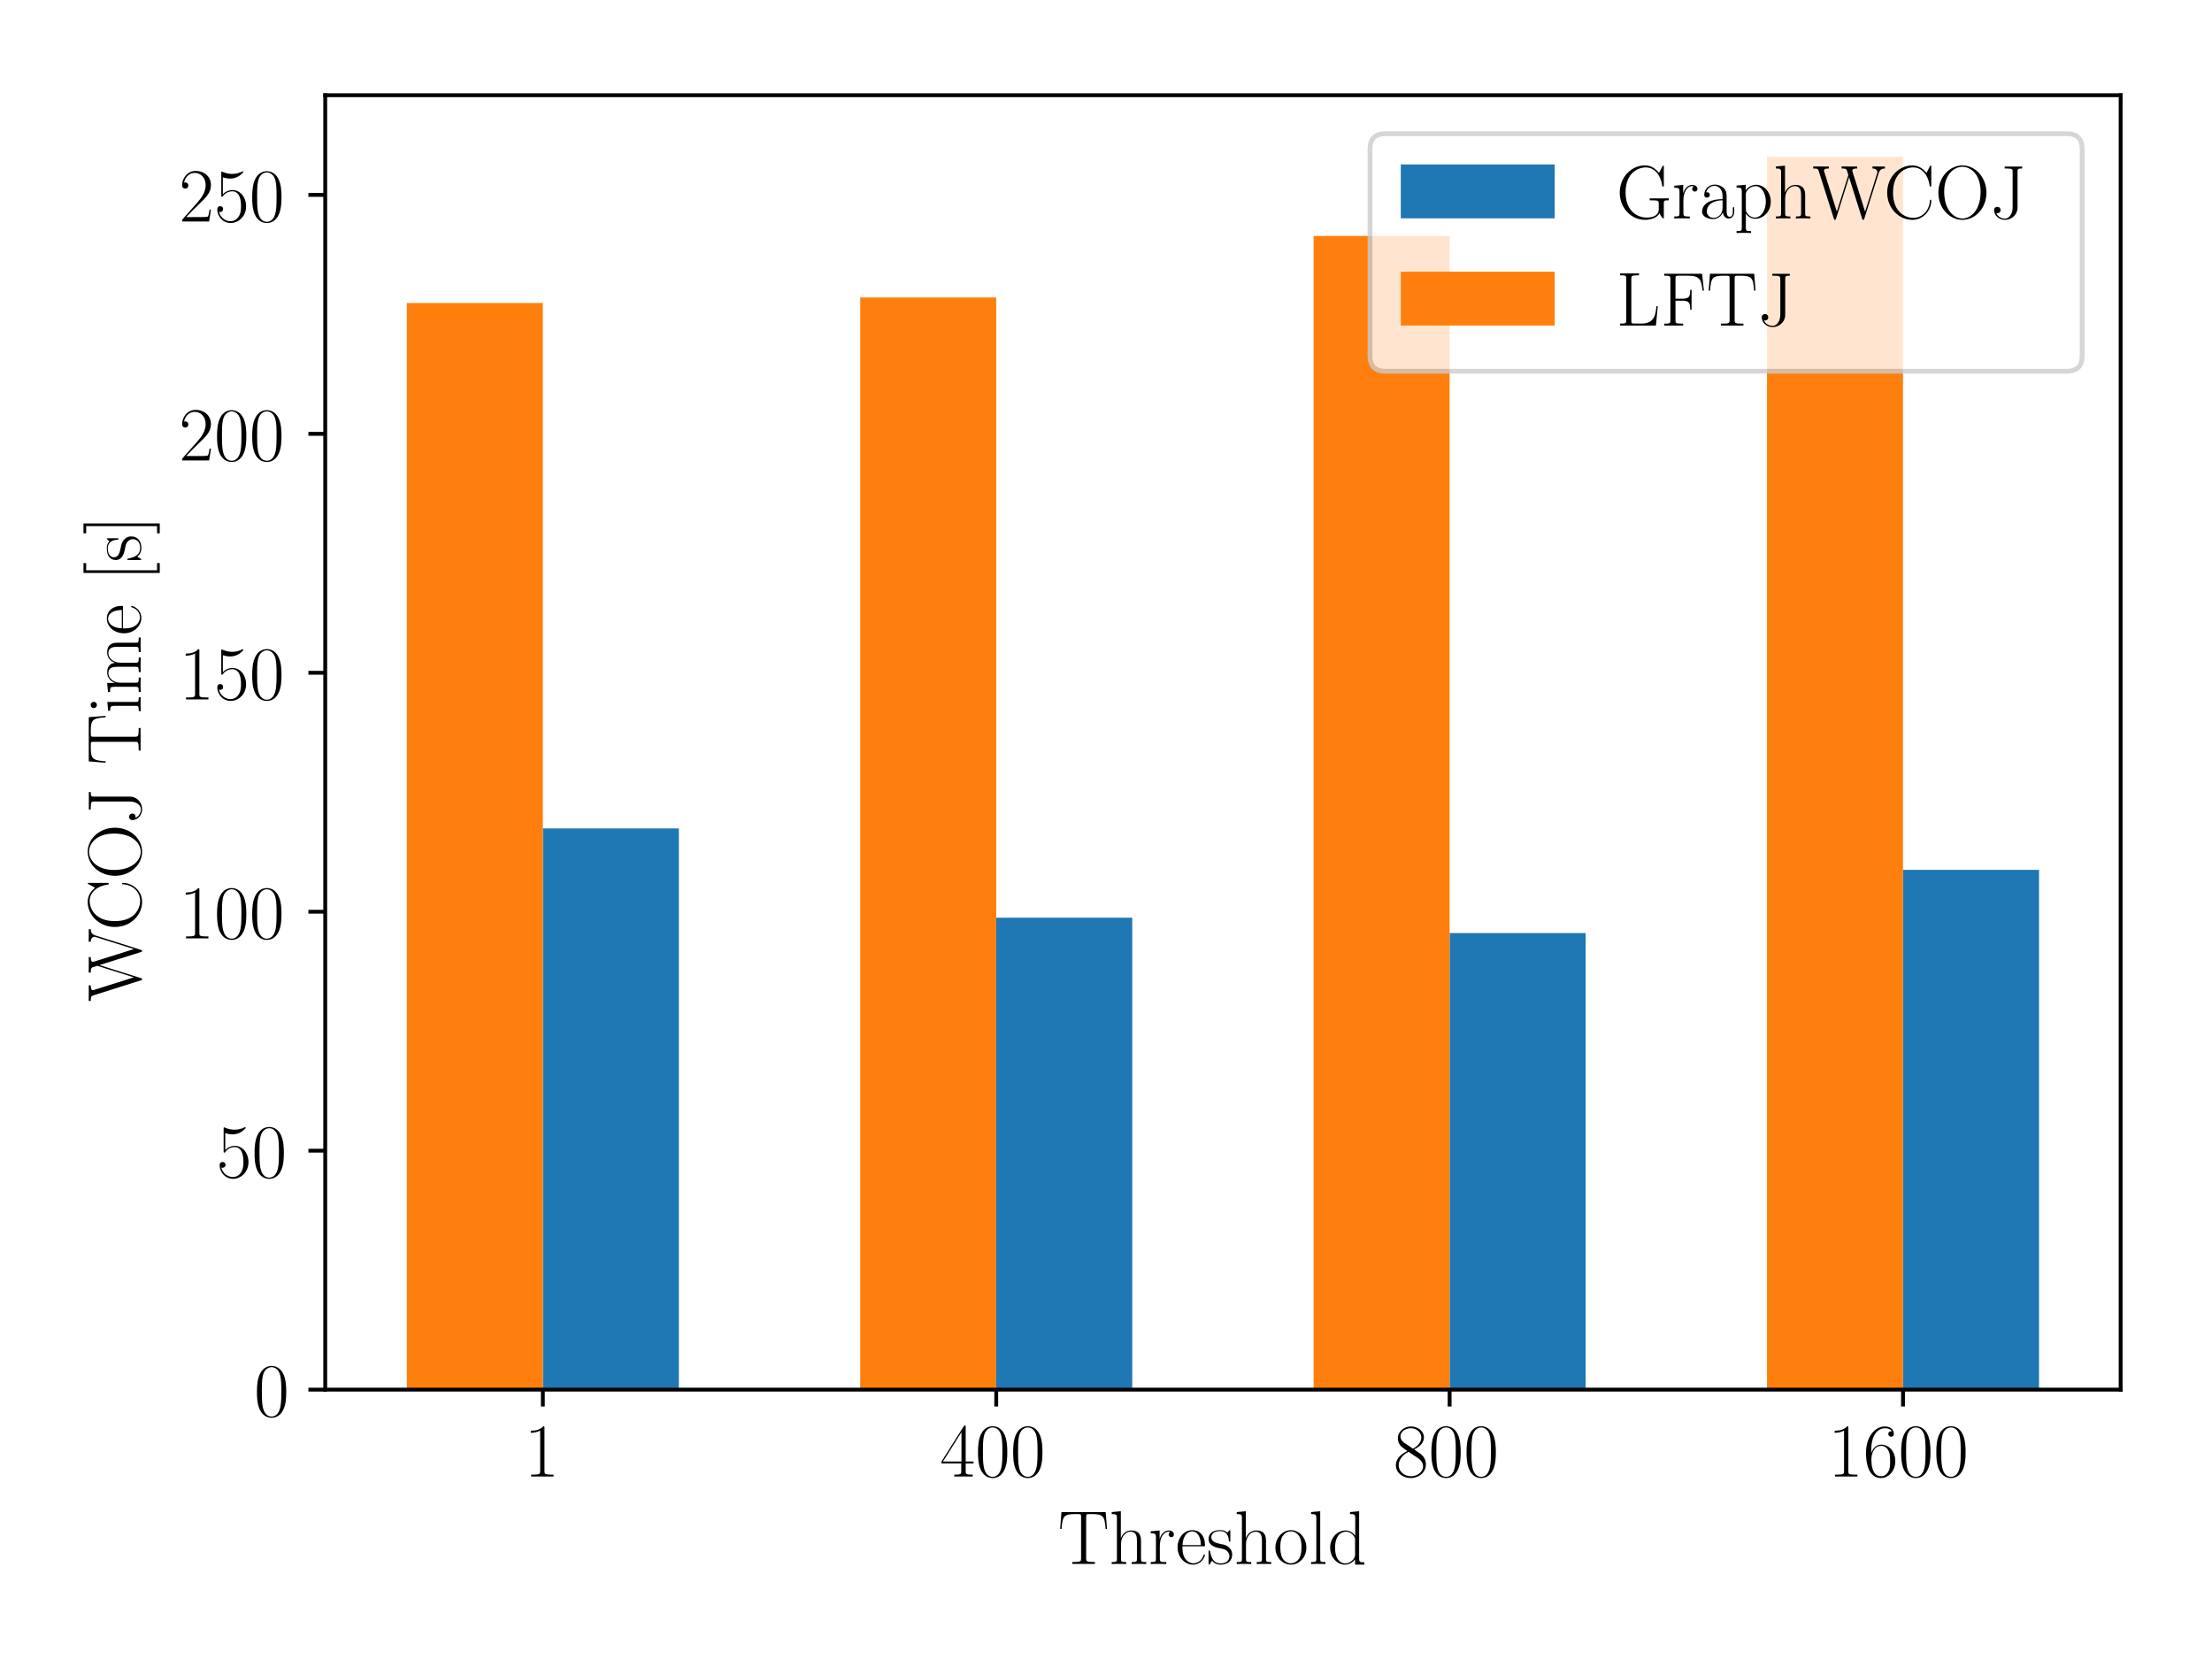
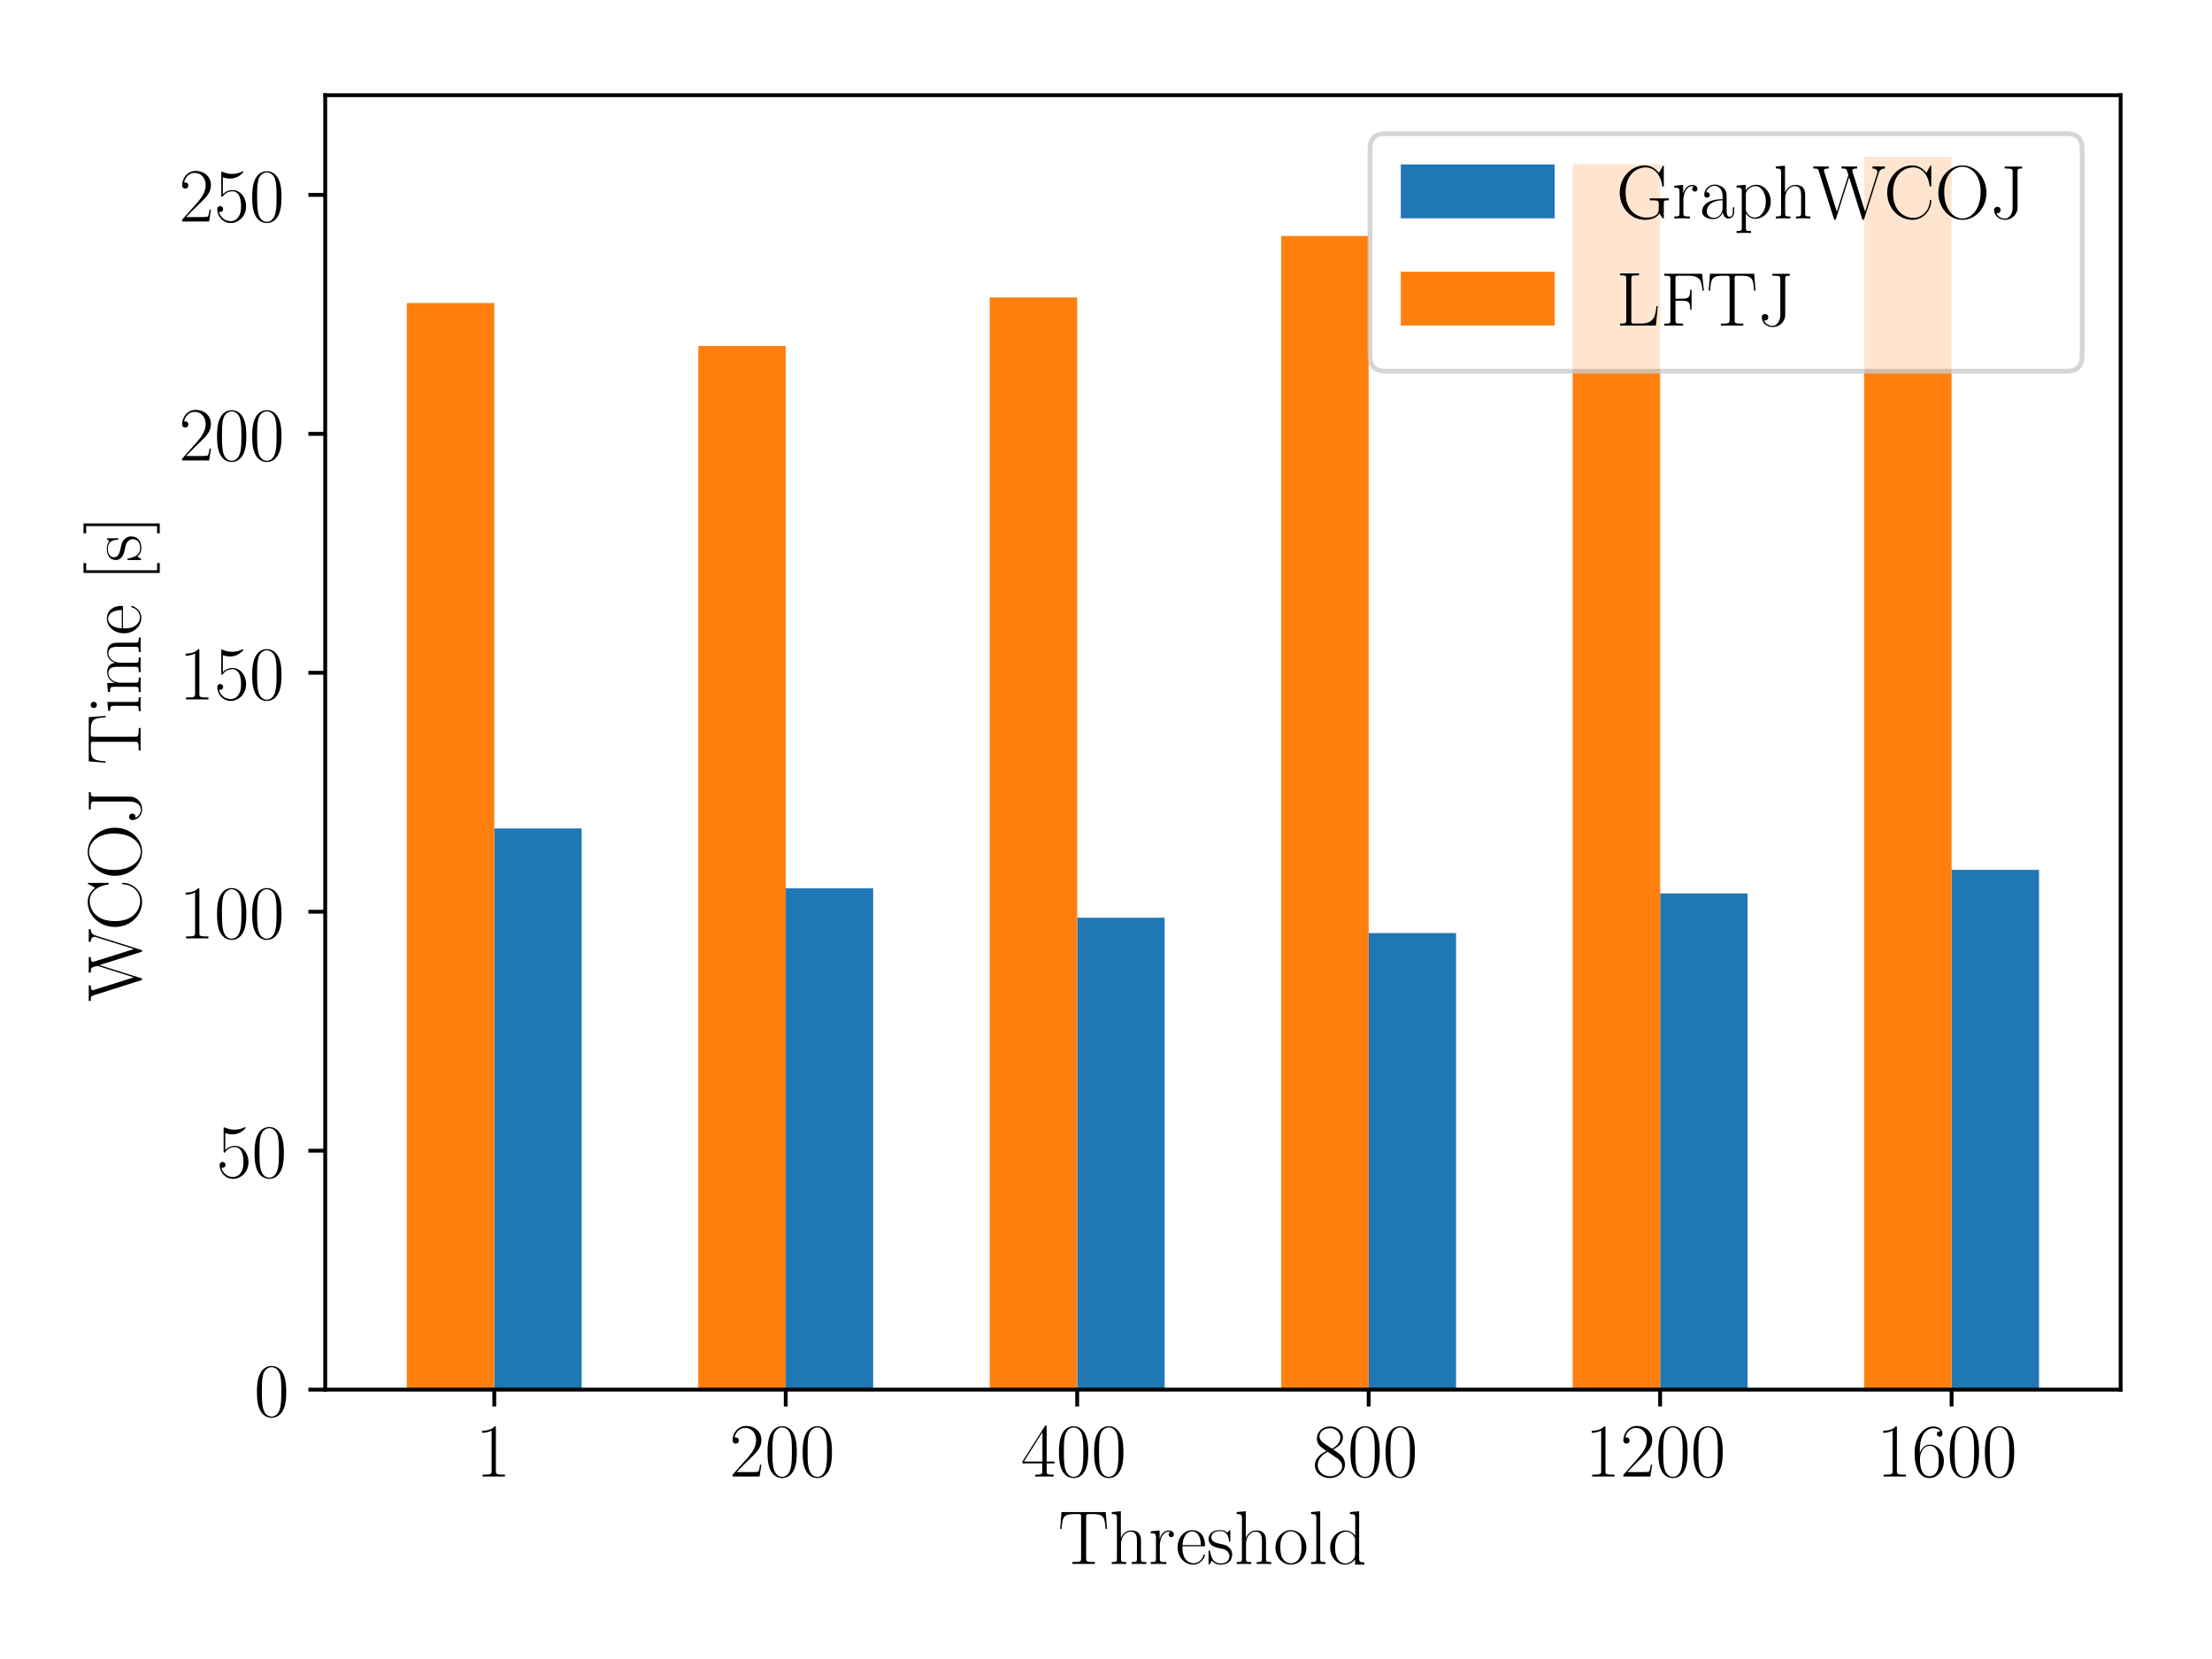
<svg xmlns="http://www.w3.org/2000/svg" xmlns:xlink="http://www.w3.org/1999/xlink" height="345pt" version="1.1" viewBox="0 0 460 345" width="460pt">
  <defs>
    <style type="text/css">
*{stroke-linecap:butt;stroke-linejoin:round;}
  </style>
  </defs>
  <g id="figure_1">
    <g id="patch_1">
      <path d="M 0 345.6  L 460.8 345.6  L 460.8 0  L 0 0  z " style="fill:#ffffff;" />
    </g>
    <g id="axes_1">
      <g id="patch_2">
        <path d="M 67.632 288.982  L 441 288.982  L 441 19.8  L 67.632 19.8  z " style="fill:#ffffff;" />
      </g>
      <g id="patch_3">
-         <path clip-path="url(#pc7c25b81b8)" d="M 112.889 288.982  L 141.174 288.982  L 141.174 172.269  L 112.889 172.269  z " style="fill:#1f77b4;" />
+         <path clip-path="url(#p3b4b7f4ead)" d="M 102.787 288.982  L 120.97 288.982  L 120.97 172.269  L 102.787 172.269  z " style="fill:#1f77b4;" />
      </g>
      <g id="patch_4">
-         <path clip-path="url(#pc7c25b81b8)" d="M 207.174 288.982  L 235.459 288.982  L 235.459 190.843  L 207.174 190.843  z " style="fill:#1f77b4;" />
+         <path clip-path="url(#p3b4b7f4ead)" d="M 163.399 288.982  L 181.582 288.982  L 181.582 184.721  L 163.399 184.721  z " style="fill:#1f77b4;" />
      </g>
      <g id="patch_5">
-         <path clip-path="url(#pc7c25b81b8)" d="M 301.458 288.982  L 329.744 288.982  L 329.744 194.033  L 301.458 194.033  z " style="fill:#1f77b4;" />
+         <path clip-path="url(#p3b4b7f4ead)" d="M 224.01 288.982  L 242.194 288.982  L 242.194 190.843  L 224.01 190.843  z " style="fill:#1f77b4;" />
      </g>
      <g id="patch_6">
-         <path clip-path="url(#pc7c25b81b8)" d="M 395.743 288.982  L 424.029 288.982  L 424.029 180.895  L 395.743 180.895  z " style="fill:#1f77b4;" />
+         <path clip-path="url(#p3b4b7f4ead)" d="M 284.622 288.982  L 302.805 288.982  L 302.805 194.033  L 284.622 194.033  z " style="fill:#1f77b4;" />
      </g>
      <g id="patch_7">
-         <path clip-path="url(#pc7c25b81b8)" d="M 112.889 288.982  L 84.603 288.982  L 84.603 63.019  L 112.889 63.019  z " style="fill:#ff7f0e;" />
+         <path clip-path="url(#p3b4b7f4ead)" d="M 345.234 288.982  L 363.417 288.982  L 363.417 185.794  L 345.234 185.794  z " style="fill:#1f77b4;" />
      </g>
      <g id="patch_8">
-         <path clip-path="url(#pc7c25b81b8)" d="M 207.174 288.982  L 178.888 288.982  L 178.888 61.856  L 207.174 61.856  z " style="fill:#ff7f0e;" />
+         <path clip-path="url(#p3b4b7f4ead)" d="M 405.845 288.982  L 424.029 288.982  L 424.029 180.895  L 405.845 180.895  z " style="fill:#1f77b4;" />
      </g>
      <g id="patch_9">
-         <path clip-path="url(#pc7c25b81b8)" d="M 301.458 288.982  L 273.173 288.982  L 273.173 49.066  L 301.458 49.066  z " style="fill:#ff7f0e;" />
+         <path clip-path="url(#p3b4b7f4ead)" d="M 102.787 288.982  L 84.603 288.982  L 84.603 63.019  L 102.787 63.019  z " style="fill:#ff7f0e;" />
      </g>
      <g id="patch_10">
-         <path clip-path="url(#pc7c25b81b8)" d="M 395.743 288.982  L 367.458 288.982  L 367.458 32.618  L 395.743 32.618  z " style="fill:#ff7f0e;" />
+         <path clip-path="url(#p3b4b7f4ead)" d="M 163.399 288.982  L 145.215 288.982  L 145.215 71.943  L 163.399 71.943  z " style="fill:#ff7f0e;" />
+       </g>
+       <g id="patch_11">
+         <path clip-path="url(#p3b4b7f4ead)" d="M 224.01 288.982  L 205.827 288.982  L 205.827 61.856  L 224.01 61.856  z " style="fill:#ff7f0e;" />
+       </g>
+       <g id="patch_12">
+         <path clip-path="url(#p3b4b7f4ead)" d="M 284.622 288.982  L 266.438 288.982  L 266.438 49.066  L 284.622 49.066  z " style="fill:#ff7f0e;" />
+       </g>
+       <g id="patch_13">
+         <path clip-path="url(#p3b4b7f4ead)" d="M 345.234 288.982  L 327.05 288.982  L 327.05 34.089  L 345.234 34.089  z " style="fill:#ff7f0e;" />
+       </g>
+       <g id="patch_14">
+         <path clip-path="url(#p3b4b7f4ead)" d="M 405.845 288.982  L 387.662 288.982  L 387.662 32.618  L 405.845 32.618  z " style="fill:#ff7f0e;" />
      </g>
      <g id="matplotlib.axis_1">
        <g id="xtick_1">
          <g id="line2d_1">
            <defs>
-               <path d="M 0 0  L 0 3.5  " id="me8cf3aacbe" style="stroke:#000000;stroke-width:0.8;" />
-             </defs>
-             <g>
-               <use style="stroke:#000000;stroke-width:0.8;" x="112.889" xlink:href="#me8cf3aacbe" y="288.982" />
+               <path d="M 0 0  L 0 3.5  " id="m611614f20e" style="stroke:#000000;stroke-width:0.8;" />
+             </defs>
+             <g>
+               <use style="stroke:#000000;stroke-width:0.8;" x="102.787" xlink:href="#m611614f20e" y="288.982" />
            </g>
          </g>
          <g id="text_1">
            <defs>
              <path d="M 26.594 63.406  C 26.594 65.5 26.5 65.5 25.094 65.5  C 21.203 61.188 15.297 59.797 9.703 59.797  C 9.406 59.797 8.906 59.797 8.797 59.5  C 8.703 59.297 8.703 59.094 8.703 57  C 11.797 57 17 57.594 21 59.984  L 21 7.203  C 21 3.688 20.797 2.5 12.203 2.5  L 9.203 2.5  L 9.203 0  C 14 0 19 0 23.797 0  C 28.594 0 33.594 0 38.406 0  L 38.406 2.5  L 35.406 2.5  C 26.797 2.5 26.594 3.594 26.594 7.156  z " id="CMR17-49" />
            </defs>
-             <g transform="translate(108.9869 307.0515)scale(0.16 -0.16)">
+             <g transform="translate(98.88495 307.0515)scale(0.16 -0.16)">
              <use transform="scale(0.996264)" xlink:href="#CMR17-49" />
            </g>
          </g>
        </g>
        <g id="xtick_2">
          <g id="line2d_2">
            <g>
-               <use style="stroke:#000000;stroke-width:0.8;" x="207.174" xlink:href="#me8cf3aacbe" y="288.982" />
+               <use style="stroke:#000000;stroke-width:0.8;" x="163.399" xlink:href="#m611614f20e" y="288.982" />
            </g>
          </g>
          <g id="text_2">
            <defs>
-               <path d="M 33.594 64.406  C 33.594 66.5 33.5 66.5 31.703 66.5  L 2 19.594  L 2 17  L 27.797 17  L 27.797 7.141  C 27.797 3.5 27.594 2.5 20.594 2.5  L 18.703 2.5  L 18.703 0  C 21.906 0 27.297 0 30.703 0  C 34.094 0 39.5 0 42.703 0  L 42.703 2.5  L 40.797 2.5  C 33.797 2.5 33.594 3.5 33.594 7.141  L 33.594 17  L 43.797 17  L 43.797 19.594  L 33.594 19.594  z M 28.094 57.859  L 28.094 19.594  L 4 19.594  z " id="CMR17-52" />
+               <path d="M 41.703 15.453  L 39.906 15.453  C 38.906 8.375 38.094 7.172 37.703 6.562  C 37.203 5.766 30 5.766 28.594 5.766  L 9.406 5.766  C 13 9.672 20 16.75 28.5 24.953  C 34.594 30.734 41.703 37.531 41.703 47.422  C 41.703 59.219 32.297 66 21.797 66  C 10.797 66 4.094 56.312 4.094 47.344  C 4.094 43.438 7 42.938 8.203 42.938  C 9.203 42.938 12.203 43.547 12.203 47.031  C 12.203 50.109 9.594 51 8.203 51  C 7.594 51 7 50.906 6.594 50.703  C 8.5 59.219 14.297 63.406 20.406 63.406  C 29.094 63.406 34.797 56.516 34.797 47.422  C 34.797 38.734 29.703 31.25 24 24.75  L 4.094 2.281  L 4.094 0  L 39.297 0  z " id="CMR17-50" />
              <path d="M 42 31.641  C 42 37.75 41.906 48.125 37.703 56.109  C 34 63.109 28.094 65.594 22.906 65.594  C 18.094 65.594 12 63.406 8.203 56.203  C 4.203 48.719 3.797 39.438 3.797 31.641  C 3.797 25.953 3.906 17.281 7 9.672  C 11.297 -0.609 19 -2 22.906 -2  C 27.5 -2 34.5 -0.109 38.594 9.375  C 41.594 16.281 42 24.359 42 31.641  z M 22.906 -0.406  C 16.5 -0.406 12.703 5.078 11.297 12.688  C 10.203 18.562 10.203 27.156 10.203 32.75  C 10.203 40.438 10.203 46.828 11.5 52.922  C 13.406 61.391 19 64 22.906 64  C 27 64 32.297 61.297 34.203 53.125  C 35.5 47.438 35.594 40.734 35.594 32.75  C 35.594 26.25 35.594 18.266 34.406 12.375  C 32.297 1.484 26.406 -0.406 22.906 -0.406  z " id="CMR17-48" />
            </defs>
-             <g transform="translate(195.4677 307.0515)scale(0.16 -0.16)">
-               <use transform="scale(0.996264)" xlink:href="#CMR17-52" />
+             <g transform="translate(151.6926 307.0515)scale(0.16 -0.16)">
+               <use transform="scale(0.996264)" xlink:href="#CMR17-50" />
              <use transform="translate(45.69048 0)scale(0.996264)" xlink:href="#CMR17-48" />
              <use transform="translate(91.38095 0)scale(0.996264)" xlink:href="#CMR17-48" />
            </g>
          </g>
        </g>
        <g id="xtick_3">
          <g id="line2d_3">
            <g>
-               <use style="stroke:#000000;stroke-width:0.8;" x="301.458" xlink:href="#me8cf3aacbe" y="288.982" />
+               <use style="stroke:#000000;stroke-width:0.8;" x="224.01" xlink:href="#m611614f20e" y="288.982" />
            </g>
          </g>
          <g id="text_3">
            <defs>
-               <path d="M 27.203 35.375  C 33.5 38.547 39.906 43.328 39.906 50.984  C 39.906 60.016 31.094 65.297 23 65.297  C 13.906 65.297 5.906 58.734 5.906 49.688  C 5.906 47.203 6.5 42.922 10.406 39.141  C 11.406 38.156 15.594 35.172 18.297 33.281  C 13.797 30.984 3.297 25.531 3.297 14.594  C 3.297 4.359 13.094 -2 22.797 -2  C 33.5 -2 42.5 5.656 42.5 15.781  C 42.5 24.844 36.406 29.016 32.406 31.703  z M 14.094 44.094  C 13.297 44.594 9.297 47.672 9.297 52.359  C 9.297 58.422 15.594 63 22.797 63  C 30.703 63 36.5 57.438 36.5 50.969  C 36.5 41.703 26.094 36.422 25.594 36.422  C 25.5 36.422 25.406 36.422 24.594 37.031  z M 32.5 23.734  C 34 22.641 38.797 19.375 38.797 13.297  C 38.797 5.953 31.406 0.391 23 0.391  C 13.906 0.391 7 6.844 7 14.688  C 7 22.547 13.094 29.094 20 32.188  z " id="CMR17-56" />
-             </defs>
-             <g transform="translate(289.7525 307.0515)scale(0.16 -0.16)">
-               <use transform="scale(0.996264)" xlink:href="#CMR17-56" />
+               <path d="M 33.594 64.406  C 33.594 66.5 33.5 66.5 31.703 66.5  L 2 19.594  L 2 17  L 27.797 17  L 27.797 7.141  C 27.797 3.5 27.594 2.5 20.594 2.5  L 18.703 2.5  L 18.703 0  C 21.906 0 27.297 0 30.703 0  C 34.094 0 39.5 0 42.703 0  L 42.703 2.5  L 40.797 2.5  C 33.797 2.5 33.594 3.5 33.594 7.141  L 33.594 17  L 43.797 17  L 43.797 19.594  L 33.594 19.594  z M 28.094 57.859  L 28.094 19.594  L 4 19.594  z " id="CMR17-52" />
+             </defs>
+             <g transform="translate(212.3043 307.0515)scale(0.16 -0.16)">
+               <use transform="scale(0.996264)" xlink:href="#CMR17-52" />
              <use transform="translate(45.69048 0)scale(0.996264)" xlink:href="#CMR17-48" />
              <use transform="translate(91.38095 0)scale(0.996264)" xlink:href="#CMR17-48" />
            </g>
          </g>
        </g>
        <g id="xtick_4">
          <g id="line2d_4">
            <g>
-               <use style="stroke:#000000;stroke-width:0.8;" x="395.743" xlink:href="#me8cf3aacbe" y="288.982" />
+               <use style="stroke:#000000;stroke-width:0.8;" x="284.622" xlink:href="#m611614f20e" y="288.982" />
            </g>
          </g>
          <g id="text_4">
            <defs>
+               <path d="M 27.203 35.375  C 33.5 38.547 39.906 43.328 39.906 50.984  C 39.906 60.016 31.094 65.297 23 65.297  C 13.906 65.297 5.906 58.734 5.906 49.688  C 5.906 47.203 6.5 42.922 10.406 39.141  C 11.406 38.156 15.594 35.172 18.297 33.281  C 13.797 30.984 3.297 25.531 3.297 14.594  C 3.297 4.359 13.094 -2 22.797 -2  C 33.5 -2 42.5 5.656 42.5 15.781  C 42.5 24.844 36.406 29.016 32.406 31.703  z M 14.094 44.094  C 13.297 44.594 9.297 47.672 9.297 52.359  C 9.297 58.422 15.594 63 22.797 63  C 30.703 63 36.5 57.438 36.5 50.969  C 36.5 41.703 26.094 36.422 25.594 36.422  C 25.5 36.422 25.406 36.422 24.594 37.031  z M 32.5 23.734  C 34 22.641 38.797 19.375 38.797 13.297  C 38.797 5.953 31.406 0.391 23 0.391  C 13.906 0.391 7 6.844 7 14.688  C 7 22.547 13.094 29.094 20 32.188  z " id="CMR17-56" />
+             </defs>
+             <g transform="translate(272.9159 307.0515)scale(0.16 -0.16)">
+               <use transform="scale(0.996264)" xlink:href="#CMR17-56" />
+               <use transform="translate(45.69048 0)scale(0.996264)" xlink:href="#CMR17-48" />
+               <use transform="translate(91.38095 0)scale(0.996264)" xlink:href="#CMR17-48" />
+             </g>
+           </g>
+         </g>
+         <g id="xtick_5">
+           <g id="line2d_5">
+             <g>
+               <use style="stroke:#000000;stroke-width:0.8;" x="345.234" xlink:href="#m611614f20e" y="288.982" />
+             </g>
+           </g>
+           <g id="text_5">
+             <g transform="translate(329.6256 307.0515)scale(0.16 -0.16)">
+               <use transform="scale(0.996264)" xlink:href="#CMR17-49" />
+               <use transform="translate(45.69048 0)scale(0.996264)" xlink:href="#CMR17-50" />
+               <use transform="translate(91.38095 0)scale(0.996264)" xlink:href="#CMR17-48" />
+               <use transform="translate(137.0714 0)scale(0.996264)" xlink:href="#CMR17-48" />
+             </g>
+           </g>
+         </g>
+         <g id="xtick_6">
+           <g id="line2d_6">
+             <g>
+               <use style="stroke:#000000;stroke-width:0.8;" x="405.845" xlink:href="#m611614f20e" y="288.982" />
+             </g>
+           </g>
+           <g id="text_6">
+             <defs>
              <path d="M 10.594 34  C 10.594 57.656 21.797 63 28.297 63  C 30.406 63 35.5 62.641 37.5 59  C 35.906 59 32.906 59 32.906 55.516  C 32.906 52.828 35.094 51.922 36.5 51.922  C 37.406 51.922 40.094 52.312 40.094 55.625  C 40.094 61.781 35.094 65.297 28.203 65.297  C 16.297 65.297 3.797 52.969 3.797 31  C 3.797 3.953 15.094 -2 23.094 -2  C 32.797 -2 42 6.672 42 20.047  C 42 32.516 33.906 41.594 23.703 41.594  C 17.594 41.594 13.094 37.609 10.594 30.625  z M 23.094 0.391  C 10.797 0.391 10.797 18.75 10.797 22.438  C 10.797 29.625 14.203 40 23.5 40  C 25.203 40 30.094 40 33.406 33.125  C 35.203 29.219 35.203 25.141 35.203 20.141  C 35.203 14.75 35.203 10.781 33.094 6.781  C 30.906 2.672 27.703 0.391 23.094 0.391  z " id="CMR17-54" />
            </defs>
-             <g transform="translate(380.1353 307.0515)scale(0.16 -0.16)">
+             <g transform="translate(390.2373 307.0515)scale(0.16 -0.16)">
              <use transform="scale(0.996264)" xlink:href="#CMR17-49" />
              <use transform="translate(45.69048 0)scale(0.996264)" xlink:href="#CMR17-54" />
              <use transform="translate(91.38095 0)scale(0.996264)" xlink:href="#CMR17-48" />
              <use transform="translate(137.0714 0)scale(0.996264)" xlink:href="#CMR17-48" />
            </g>
          </g>
        </g>
-         <g id="text_5">
+         <g id="text_7">
          <defs>
            <path d="M 62.203 67.594  L 4.5 67.594  L 2.797 45.594  L 4.594 45.594  C 5.906 62.125 7.297 65 22.703 65  C 24.5 65 27.406 65 28.203 64.906  C 30.094 64.609 30.094 63.406 30.094 61.125  L 30.094 7.172  C 30.094 3.594 29.797 2.5 21.5 2.5  L 18.703 2.5  L 18.703 0  C 23.5 0 28.5 0 33.406 0  C 38.297 0 43.297 0 48.094 0  L 48.094 2.5  L 45.297 2.5  C 37 2.5 36.703 3.594 36.703 7.172  L 36.703 61.125  C 36.703 63.312 36.703 64.516 38.5 64.906  C 39.297 65 42.203 65 44 65  C 59.297 65 60.797 62.125 62.094 45.594  L 63.906 45.594  z " id="CMR17-84" />
            <path d="M 41.5 30.203  C 41.5 35.297 40.5 43.594 28.703 43.594  C 20.5 43.594 16.5 37 15.297 33.703  L 15.203 33.703  L 15.203 68.688  L 3.297 67.594  L 3.297 65  C 9.203 65 10.094 64.406 10.094 59.641  L 10.094 6.656  C 10.094 2.875 9.703 2.391 3.297 2.391  L 3.297 -0.203  C 5.703 0 10.094 0 12.703 0  C 15.297 0 19.797 0 22.203 -0.203  L 22.203 2.391  C 15.797 2.391 15.406 2.781 15.406 6.688  L 15.406 25.906  C 15.406 35.109 21 42 28 42  C 35.406 42 36.203 35.406 36.203 30.594  L 36.203 6.688  C 36.203 2.875 35.797 2.391 29.406 2.391  L 29.406 -0.203  C 31.797 0 36.203 0 38.797 0  C 41.406 0 45.906 0 48.297 -0.203  L 48.297 2.391  C 41.906 2.391 41.5 2.781 41.5 6.688  z " id="CMR17-104" />
            <path d="M 15 23.391  C 15 33 19.094 42 26.594 42  C 27.297 42 28 41.906 28.703 41.594  C 28.703 41.594 26.5 40.891 26.5 38.312  C 26.5 35.906 28.406 34.906 29.906 34.906  C 31.094 34.906 33.297 35.609 33.297 38.406  C 33.297 41.609 30.094 43.594 26.703 43.594  C 19.094 43.594 15.797 36.203 14.797 32.703  L 14.703 32.703  L 14.703 43.594  L 3.094 42.5  L 3.094 39.906  C 9 39.906 9.906 39.297 9.906 34.5  L 9.906 6.688  C 9.906 2.875 9.5 2.391 3.094 2.391  L 3.094 -0.203  C 5.5 0 10.094 0 12.703 0  C 15.594 0 20.703 0 23.406 -0.203  L 23.406 2.391  C 16.203 2.391 15 2.391 15 6.875  z " id="CMR17-114" />
            <path d="M 38.094 23  C 38.5 23.406 38.5 23.609 38.5 24.625  C 38.5 34.969 33.094 44 21.703 44  C 11.094 44 2.703 33.891 2.703 21.609  C 2.703 8.609 12.203 -1 22.797 -1  C 34 -1 38.406 9.484 38.406 11.562  C 38.406 12.25 37.797 12.25 37.594 12.25  C 36.906 12.25 36.797 12.047 36.406 10.875  C 34.203 4.141 28.703 0.797 23.5 0.797  C 19.203 0.797 14.906 3.172 12.203 7.5  C 9.094 12.547 9.094 18.375 9.094 23  z M 9.203 24.5  C 9.906 39.141 17.594 42.406 21.594 42.406  C 28.406 42.406 33 35.891 33.094 24.5  z " id="CMR17-101" />
            <path d="M 30.906 42.141  C 30.906 43.953 30.797 44.047 30.203 44.047  C 29.797 44.047 29.703 43.953 28.5 42.453  C 28.203 42.047 27.297 41.031 27 40.641  C 23.797 44.047 19.297 44.047 17.594 44.047  C 6.5 44.047 2.5 38.234 2.5 32.438  C 2.5 23.406 12.703 21.328 15.594 20.703  C 21.906 19.422 24.094 19.016 26.203 17.203  C 27.5 16.016 29.703 13.812 29.703 10.219  C 29.703 6 27.297 0.594 18.094 0.594  C 9.406 0.594 6.297 7.188 4.5 15.953  C 4.203 17.344 4.203 17.453 3.406 17.453  C 2.594 17.453 2.5 17.344 2.5 15.359  L 2.5 0.984  C 2.5 -0.797 2.594 -0.906 3.203 -0.906  C 3.703 -0.906 3.797 -0.797 4.297 0  C 4.906 0.891 6.406 3.297 7 4.312  C 9 1.609 12.5 -1 18.094 -1  C 28 -1 33.297 4.422 33.297 12.25  C 33.297 17.375 30.594 20.078 29.297 21.281  C 26.297 24.391 22.797 25.094 18.594 25.891  C 13.094 27.109 6.094 28.516 6.094 34.641  C 6.094 37.234 7.5 42.766 17.594 42.766  C 28.297 42.766 28.906 32.719 29.094 29.5  C 29.203 29 29.703 28.891 30 28.891  C 30.906 28.891 30.906 29.203 30.906 30.906  z " id="CMR17-115" />
            <path d="M 43.094 21.188  C 43.094 34 33.797 44 22.906 44  C 12 44 2.703 34 2.703 21.188  C 2.703 8.609 12 -1 22.906 -1  C 33.797 -1 43.094 8.609 43.094 21.188  z M 22.906 0.797  C 18.203 0.797 14.203 3.594 11.906 7.5  C 9.406 11.984 9.094 17.594 9.094 22  C 9.094 26.203 9.297 31.406 11.906 35.906  C 13.906 39.203 17.797 42.406 22.906 42.406  C 27.406 42.406 31.203 39.906 33.594 36.406  C 36.703 31.703 36.703 25.109 36.703 22  C 36.703 18.094 36.5 12.109 33.797 7.297  C 31 2.703 26.703 0.797 22.906 0.797  z " id="CMR17-111" />
            <path d="M 15.297 68.688  L 3.406 67.594  L 3.406 65  C 9.297 65 10.203 64.406 10.203 59.641  L 10.203 6.656  C 10.203 2.875 9.797 2.391 3.406 2.391  L 3.406 -0.203  C 5.797 0 10.203 0 12.703 0  C 15.297 0 19.703 0 22.094 -0.203  L 22.094 2.391  C 15.703 2.391 15.297 2.781 15.297 6.656  z " id="CMR17-108" />
            <path d="M 29.203 67.594  L 29.203 65  C 35.094 65 36 64.406 36 59.688  L 36 36.641  C 35.594 37.141 31.5 43.594 23.406 43.594  C 13.203 43.594 3.297 34.5 3.297 21.312  C 3.297 8.203 12.594 -1 22.406 -1  C 30.906 -1 35.297 5.266 35.797 5.938  L 35.797 -0.984  L 47.906 -0.984  L 47.906 2  C 42 2 41.094 2.594 41.094 7.391  L 41.094 68.688  z M 35.797 11.797  C 35.797 8.797 34 6.094 31.703 4.094  C 28.297 1.094 24.906 0.594 23 0.594  C 20.094 0.594 9.703 2.094 9.703 21.188  C 9.703 40.812 21.297 42 23.906 42  C 28.5 42 32.203 39.406 34.5 35.797  C 35.797 33.703 35.797 33.406 35.797 31.609  z " id="CMR17-100" />
          </defs>
          <g transform="translate(220.0219 325.2205)scale(0.16 -0.16)">
            <use transform="scale(0.996264)" xlink:href="#CMR17-84" />
            <use transform="translate(66.50988 0)scale(0.996264)" xlink:href="#CMR17-104" />
            <use transform="translate(117.4052 0)scale(0.996264)" xlink:href="#CMR17-114" />
            <use transform="translate(152.686 0)scale(0.996264)" xlink:href="#CMR17-101" />
            <use transform="translate(193.1717 0)scale(0.996264)" xlink:href="#CMR17-115" />
            <use transform="translate(228.973 0)scale(0.996264)" xlink:href="#CMR17-104" />
            <use transform="translate(279.8684 0)scale(0.996264)" xlink:href="#CMR17-111" />
            <use transform="translate(325.5589 0)scale(0.996264)" xlink:href="#CMR17-108" />
            <use transform="translate(350.4299 0)scale(0.996264)" xlink:href="#CMR17-100" />
          </g>
        </g>
      </g>
      <g id="matplotlib.axis_2">
        <g id="ytick_1">
-           <g id="line2d_5">
-             <defs>
-               <path d="M 0 0  L -3.5 0  " id="mef8b7f9b47" style="stroke:#000000;stroke-width:0.8;" />
-             </defs>
-             <g>
-               <use style="stroke:#000000;stroke-width:0.8;" x="67.632" xlink:href="#mef8b7f9b47" y="288.982" />
-             </g>
-           </g>
-           <g id="text_6">
+           <g id="line2d_7">
+             <defs>
+               <path d="M 0 0  L -3.5 0  " id="m59391f2033" style="stroke:#000000;stroke-width:0.8;" />
+             </defs>
+             <g>
+               <use style="stroke:#000000;stroke-width:0.8;" x="67.632" xlink:href="#m59391f2033" y="288.982" />
+             </g>
+           </g>
+           <g id="text_8">
            <g transform="translate(52.8282 294.5167)scale(0.16 -0.16)">
              <use transform="scale(0.996264)" xlink:href="#CMR17-48" />
            </g>
          </g>
        </g>
        <g id="ytick_2">
-           <g id="line2d_6">
-             <g>
-               <use style="stroke:#000000;stroke-width:0.8;" x="67.632" xlink:href="#mef8b7f9b47" y="239.291" />
-             </g>
-           </g>
-           <g id="text_7">
+           <g id="line2d_8">
+             <g>
+               <use style="stroke:#000000;stroke-width:0.8;" x="67.632" xlink:href="#m59391f2033" y="239.291" />
+             </g>
+           </g>
+           <g id="text_9">
            <defs>
              <path d="M 11.406 57.688  C 12.406 57.281 16.5 56 20.703 56  C 30 56 35.094 61.109 38 64.062  C 38 64.953 38 65.5 37.406 65.5  C 37.297 65.5 37.094 65.5 36.297 65.047  C 32.797 63.406 28.703 62.078 23.703 62.078  C 20.703 62.078 16.203 62.484 11.297 64.672  C 10.203 65.172 10 65.172 9.906 65.172  C 9.406 65.172 9.297 65.062 9.297 63.078  L 9.297 34.422  C 9.297 32.641 9.297 32.141 10.297 32.141  C 10.797 32.141 11 32.344 11.5 33.031  C 14.703 37.516 19.094 39.406 24.094 39.406  C 27.594 39.406 35.094 37.219 35.094 20.141  C 35.094 16.953 35.094 11.172 32.094 6.578  C 29.594 2.484 25.703 0.391 21.406 0.391  C 14.797 0.391 8.094 5 6.297 12.719  C 6.703 12.609 7.5 12.422 7.906 12.422  C 9.203 12.422 11.703 13.125 11.703 16.219  C 11.703 18.906 9.797 20 7.906 20  C 5.594 20 4.094 18.594 4.094 15.797  C 4.094 7.094 11 -2 21.594 -2  C 31.906 -2 41.703 6.875 41.703 19.75  C 41.703 31.719 33.906 41 24.203 41  C 19.094 41 14.797 39.109 11.406 35.531  z " id="CMR17-53" />
            </defs>
            <g transform="translate(45.02421 244.8261)scale(0.16 -0.16)">
              <use transform="scale(0.996264)" xlink:href="#CMR17-53" />
              <use transform="translate(45.69048 0)scale(0.996264)" xlink:href="#CMR17-48" />
            </g>
          </g>
        </g>
        <g id="ytick_3">
-           <g id="line2d_7">
-             <g>
-               <use style="stroke:#000000;stroke-width:0.8;" x="67.632" xlink:href="#mef8b7f9b47" y="189.601" />
-             </g>
-           </g>
-           <g id="text_8">
+           <g id="line2d_9">
+             <g>
+               <use style="stroke:#000000;stroke-width:0.8;" x="67.632" xlink:href="#m59391f2033" y="189.601" />
+             </g>
+           </g>
+           <g id="text_10">
            <g transform="translate(37.22022 195.1355)scale(0.16 -0.16)">
              <use transform="scale(0.996264)" xlink:href="#CMR17-49" />
              <use transform="translate(45.69048 0)scale(0.996264)" xlink:href="#CMR17-48" />
              <use transform="translate(91.38095 0)scale(0.996264)" xlink:href="#CMR17-48" />
            </g>
          </g>
        </g>
        <g id="ytick_4">
-           <g id="line2d_8">
-             <g>
-               <use style="stroke:#000000;stroke-width:0.8;" x="67.632" xlink:href="#mef8b7f9b47" y="139.91" />
-             </g>
-           </g>
-           <g id="text_9">
+           <g id="line2d_10">
+             <g>
+               <use style="stroke:#000000;stroke-width:0.8;" x="67.632" xlink:href="#m59391f2033" y="139.91" />
+             </g>
+           </g>
+           <g id="text_11">
            <g transform="translate(37.22022 145.4449)scale(0.16 -0.16)">
              <use transform="scale(0.996264)" xlink:href="#CMR17-49" />
              <use transform="translate(45.69048 0)scale(0.996264)" xlink:href="#CMR17-53" />
              <use transform="translate(91.38095 0)scale(0.996264)" xlink:href="#CMR17-48" />
            </g>
          </g>
        </g>
        <g id="ytick_5">
-           <g id="line2d_9">
-             <g>
-               <use style="stroke:#000000;stroke-width:0.8;" x="67.632" xlink:href="#mef8b7f9b47" y="90.22" />
-             </g>
-           </g>
-           <g id="text_10">
-             <defs>
-               <path d="M 41.703 15.453  L 39.906 15.453  C 38.906 8.375 38.094 7.172 37.703 6.562  C 37.203 5.766 30 5.766 28.594 5.766  L 9.406 5.766  C 13 9.672 20 16.75 28.5 24.953  C 34.594 30.734 41.703 37.531 41.703 47.422  C 41.703 59.219 32.297 66 21.797 66  C 10.797 66 4.094 56.312 4.094 47.344  C 4.094 43.438 7 42.938 8.203 42.938  C 9.203 42.938 12.203 43.547 12.203 47.031  C 12.203 50.109 9.594 51 8.203 51  C 7.594 51 7 50.906 6.594 50.703  C 8.5 59.219 14.297 63.406 20.406 63.406  C 29.094 63.406 34.797 56.516 34.797 47.422  C 34.797 38.734 29.703 31.25 24 24.75  L 4.094 2.281  L 4.094 0  L 39.297 0  z " id="CMR17-50" />
-             </defs>
+           <g id="line2d_11">
+             <g>
+               <use style="stroke:#000000;stroke-width:0.8;" x="67.632" xlink:href="#m59391f2033" y="90.22" />
+             </g>
+           </g>
+           <g id="text_12">
            <g transform="translate(37.22022 95.75431)scale(0.16 -0.16)">
              <use transform="scale(0.996264)" xlink:href="#CMR17-50" />
              <use transform="translate(45.69048 0)scale(0.996264)" xlink:href="#CMR17-48" />
              <use transform="translate(91.38095 0)scale(0.996264)" xlink:href="#CMR17-48" />
            </g>
          </g>
        </g>
        <g id="ytick_6">
-           <g id="line2d_10">
-             <g>
-               <use style="stroke:#000000;stroke-width:0.8;" x="67.632" xlink:href="#mef8b7f9b47" y="40.529" />
-             </g>
-           </g>
-           <g id="text_11">
+           <g id="line2d_12">
+             <g>
+               <use style="stroke:#000000;stroke-width:0.8;" x="67.632" xlink:href="#m59391f2033" y="40.529" />
+             </g>
+           </g>
+           <g id="text_13">
            <g transform="translate(37.22022 46.06372)scale(0.16 -0.16)">
              <use transform="scale(0.996264)" xlink:href="#CMR17-50" />
              <use transform="translate(45.69048 0)scale(0.996264)" xlink:href="#CMR17-53" />
              <use transform="translate(91.38095 0)scale(0.996264)" xlink:href="#CMR17-48" />
            </g>
          </g>
        </g>
-         <g id="text_12">
+         <g id="text_14">
          <defs>
            <path d="M 86.297 58.812  C 87.203 61.5 88.703 65 94.5 65  L 94.5 67.594  C 92.797 67.594 89.297 67.594 87.5 67.594  C 85 67.594 80.594 67.594 78.203 67.688  L 78.203 65  C 82.703 65 84.594 62.5 84.594 60.109  C 84.594 59.406 84.5 59.016 84.094 57.922  L 68.594 8.672  L 52.297 60.516  C 52 61.516 51.906 61.922 51.906 62.312  C 51.906 65 56.297 65 58.203 65  L 58.203 67.594  C 55.297 67.594 50.297 67.594 47.203 67.594  C 44.703 67.594 40.203 67.594 37.906 67.688  L 37.906 65  C 42.5 65 43.703 64.703 44.703 62.922  C 45.094 62.016 46.703 56.844 46.703 56.547  C 46.703 56.141 46.5 55.547 46.406 55.25  L 31.703 8.766  L 15.406 60.422  C 14.906 61.828 14.906 62.016 14.906 62.219  C 14.906 65 19.297 65 21.297 65  L 21.297 67.594  C 18.406 67.594 13.406 67.594 10.297 67.594  C 7.703 67.594 3.297 67.594 0.906 67.688  L 0.906 65  C 6.906 65 7.297 64.406 8.297 61.219  L 27.797 -0.312  C 28.297 -1.797 28.297 -2 29.203 -2  C 30 -2 30.297 -1.797 30.703 -0.406  L 47.703 53.641  L 64.703 -0.406  C 65.094 -1.797 65.406 -2 66.203 -2  C 67.094 -2 67.094 -1.797 67.594 -0.312  z " id="CMR17-87" />
            <path d="M 62.094 67.016  C 62.094 68.797 62 68.906 61.406 68.906  C 61 68.906 60.906 68.797 60.203 67.609  L 55.797 59.25  C 50.906 65.422 44.906 69 37.203 69  C 20.094 69 4.594 54 4.594 33.562  C 4.594 12.906 20.094 -2 37.297 -2  C 52.594 -2 62.094 11.406 62.094 22.828  C 62.094 23.812 62.094 24.219 61.203 24.219  C 60.406 24.219 60.406 23.922 60.297 23.031  C 59.5 9.141 49.5 0.594 38.703 0.594  C 28.5 0.594 12.203 7.734 12.203 33.547  C 12.203 59.453 28.797 66.406 38.5 66.406  C 49.797 66.406 58 56.688 59.906 42.891  C 60.094 41.688 60.094 41.484 61 41.484  C 62.094 41.484 62.094 41.688 62.094 43.484  z " id="CMR17-67" />
            <path d="M 67.297 33.359  C 67.297 53.703 52.594 69 36 69  C 19 69 4.594 53.5 4.594 33.359  C 4.594 13.203 19.203 -2 35.906 -2  C 53 -2 67.297 13.5 67.297 33.359  z M 36 -0.203  C 24.594 -0.203 12.203 11.109 12.203 34.641  C 12.203 58.062 25.797 67.203 35.906 67.203  C 46.5 67.203 59.703 57.781 59.703 34.641  C 59.703 10.719 47 -0.203 36 -0.203  z " id="CMR17-79" />
            <path d="M 29.5 14.219  C 29.5 5.062 24.5 -0.406 19.406 -0.406  C 16.797 -0.406 10.797 0.766 8.203 6.734  C 8.594 6.641 9.094 6.531 9.5 6.531  C 11.406 6.531 13.797 7.828 13.797 10.812  C 13.797 13.203 12.094 15 9.594 15  C 7.203 15 5.297 13.516 5.297 10.656  C 5.297 4.031 11.406 -2 19.594 -2  C 27.406 -2 34.594 3.578 35.797 11.938  C 35.906 12.641 35.906 12.828 35.906 16.219  L 35.906 58.047  C 35.906 59.734 35.906 62.516 36.094 63.109  C 36.5 65 38.797 65 41.906 65  L 41.906 67.5  C 41.703 67.5 34.594 67.5 32.094 67.5  C 27.906 67.5 23.297 67.5 19.094 67.5  L 19.094 65  L 21.5 65  C 29.297 65 29.5 63.906 29.5 60.328  z " id="CMR17-74" />
            <path d="M 15.5 61.078  C 15.5 63.266 13.703 65.156 11.406 65.156  C 9.203 65.156 7.297 63.375 7.297 61.078  C 7.297 58.891 9.094 57 11.406 57  C 13.594 57 15.5 58.797 15.5 61.078  z M 3.797 42.281  L 3.797 39.703  C 9.406 39.703 10.203 39.094 10.203 34.328  L 10.203 6.672  C 10.203 2.875 9.797 2.391 3.406 2.391  L 3.406 -0.203  C 5.797 0 10.094 0 12.594 0  C 15 0 19.094 0 21.406 -0.203  L 21.406 2.391  C 15.5 2.391 15.297 2.984 15.297 6.562  L 15.297 43.375  z " id="CMR17-105" />
            <path d="M 67.594 30.203  C 67.594 35.188 66.703 43.594 54.797 43.594  C 48 43.594 43.297 39 41.5 33.609  L 41.406 33.609  C 40.203 41.812 34.297 43.594 28.703 43.594  C 20.797 43.594 16.703 37.5 15.203 33.5  L 15.094 33.5  L 15.094 43.594  L 3.297 42.5  L 3.297 39.906  C 9.203 39.906 10.094 39.297 10.094 34.5  L 10.094 6.688  C 10.094 2.875 9.703 2.391 3.297 2.391  L 3.297 -0.203  C 5.703 0 10.094 0 12.703 0  C 15.297 0 19.797 0 22.203 -0.203  L 22.203 2.391  C 15.797 2.391 15.406 2.781 15.406 6.688  L 15.406 25.906  C 15.406 35.109 21 42 28 42  C 35.406 42 36.203 35.406 36.203 30.594  L 36.203 6.688  C 36.203 2.875 35.797 2.391 29.406 2.391  L 29.406 -0.203  C 31.797 0 36.203 0 38.797 0  C 41.406 0 45.906 0 48.297 -0.203  L 48.297 2.391  C 41.906 2.391 41.5 2.781 41.5 6.688  L 41.5 25.906  C 41.5 35.109 47.094 42 54.094 42  C 61.5 42 62.297 35.406 62.297 30.594  L 62.297 6.688  C 62.297 2.875 61.906 2.391 55.5 2.391  L 55.5 -0.203  C 57.906 0 62.297 0 64.906 0  C 67.5 0 72 0 74.406 -0.203  L 74.406 2.391  C 68 2.391 67.594 2.781 67.594 6.688  z " id="CMR17-109" />
            <path d="M 23.5 -25  L 23.5 -21.516  L 14.094 -21.516  L 14.094 71  L 23.5 71  L 23.5 74.484  L 10.594 74.484  L 10.594 -25  z " id="CMR17-91" />
            <path d="M 14.297 74.484  L 1.406 74.484  L 1.406 71  L 10.797 71  L 10.797 -21.516  L 1.406 -21.516  L 1.406 -25  L 14.297 -25  z " id="CMR17-93" />
          </defs>
          <g transform="translate(29.23517 208.2993)rotate(-90)scale(0.16 -0.16)">
            <use transform="scale(0.996264)" xlink:href="#CMR17-87" />
            <use transform="translate(92.4942 0)scale(0.996264)" xlink:href="#CMR17-67" />
            <use transform="translate(159.0041 0)scale(0.996264)" xlink:href="#CMR17-79" />
            <use transform="translate(230.7189 0)scale(0.996264)" xlink:href="#CMR17-74" />
            <use transform="translate(307.7666 0)scale(0.996264)" xlink:href="#CMR17-84" />
            <use transform="translate(374.2765 0)scale(0.996264)" xlink:href="#CMR17-105" />
            <use transform="translate(399.1476 0)scale(0.996264)" xlink:href="#CMR17-109" />
            <use transform="translate(476.0672 0)scale(0.996264)" xlink:href="#CMR17-101" />
            <use transform="translate(546.6288 0)scale(0.996264)" xlink:href="#CMR17-91" />
            <use transform="translate(571.4998 0)scale(0.996264)" xlink:href="#CMR17-115" />
            <use transform="translate(607.3012 0)scale(0.996264)" xlink:href="#CMR17-93" />
          </g>
        </g>
      </g>
-       <g id="patch_11">
+       <g id="patch_15">
        <path d="M 67.632 288.982  L 67.632 19.8  " style="fill:none;stroke:#000000;stroke-linecap:square;stroke-linejoin:miter;stroke-width:0.8;" />
      </g>
-       <g id="patch_12">
+       <g id="patch_16">
        <path d="M 441 288.982  L 441 19.8  " style="fill:none;stroke:#000000;stroke-linecap:square;stroke-linejoin:miter;stroke-width:0.8;" />
      </g>
-       <g id="patch_13">
+       <g id="patch_17">
        <path d="M 67.632 288.982  L 441 288.982  " style="fill:none;stroke:#000000;stroke-linecap:square;stroke-linejoin:miter;stroke-width:0.8;" />
      </g>
-       <g id="patch_14">
+       <g id="patch_18">
        <path d="M 67.632 19.8  L 441 19.8  " style="fill:none;stroke:#000000;stroke-linecap:square;stroke-linejoin:miter;stroke-width:0.8;" />
      </g>
      <g id="legend_1">
-         <g id="patch_15">
+         <g id="patch_19">
          <path d="M 288.105 77.199  L 429.8 77.199  Q 433 77.199 433 73.999  L 433 31  Q 433 27.8 429.8 27.8  L 288.105 27.8  Q 284.905 27.8 284.905 31  L 284.905 73.999  Q 284.905 77.199 288.105 77.199  z " style="fill:#ffffff;opacity:0.8;stroke:#cccccc;stroke-linejoin:miter;" />
        </g>
-         <g id="patch_16">
+         <g id="patch_20">
          <path d="M 291.305 45.4  L 323.305 45.4  L 323.305 34.2  L 291.305 34.2  z " style="fill:#1f77b4;" />
        </g>
-         <g id="text_13">
+         <g id="text_15">
          <defs>
            <path d="M 62.094 19.266  C 62.094 23.016 62.406 23.516 68.594 23.516  L 68.594 26.094  C 66.203 26 60.797 26 58.094 26  C 55.297 26 47.5 26 43.703 26  L 43.703 23.516  L 46.703 23.516  C 55.297 23.516 55.5 22.406 55.5 18.766  L 55.5 12.094  C 55.5 0.984 42.5 0.984 39.406 0.984  C 29.094 0.984 12.203 7.984 12.203 33.75  C 12.203 59.5 28.797 66.406 38.5 66.406  C 49.797 66.406 58 56.656 59.906 42.828  C 60.094 41.625 60.094 41.422 61 41.422  C 62.094 41.422 62.094 41.625 62.094 43.422  L 62.094 67  C 62.094 68.781 62 68.891 61.406 68.891  C 61 68.891 60.906 68.781 60.203 67.594  L 55.797 59.234  C 50.906 65.422 44.906 69 37.203 69  C 20.094 69 4.594 54 4.594 33.562  C 4.594 13.203 19.797 -2 37.406 -2  C 45.5 -2 53.406 0.875 56.5 6.516  C 58.203 2.469 61 -0.312 61.5 -0.312  C 62 -0.312 62.094 -0.203 62.094 1.562  z " id="CMR17-71" />
            <path d="M 36 25.828  C 36 32.375 36 35.844 31.797 39.734  C 28.094 43 23.797 44 20.406 44  C 12.5 44 6.797 37.609 6.797 30.797  C 6.797 27 9.797 27 10.406 27  C 11.703 27 14 27.781 14 30.531  C 14 33 12.094 34.078 10.406 34.078  C 10 34.078 9.5 33.969 9.203 33.875  C 11.297 40.5 16.703 42.406 20.203 42.406  C 25.203 42.406 30.703 37.953 30.703 29.453  L 30.703 25  C 24.797 25 17.703 24.203 12.094 21.203  C 5.797 17.703 4 12.703 4 8.906  C 4 1.203 13 -1 18.297 -1  C 23.797 -1 28.906 2.172 31.094 7.984  C 31.297 3.641 34.094 -0.281 38.5 -0.281  C 40.594 -0.281 45.906 1.094 45.906 8.859  L 45.906 14.375  L 44.094 14.375  L 44.094 8.781  C 44.094 2.781 41.406 2 40.094 2  C 36 2 36 7.156 36 11.531  z M 30.703 13.594  C 30.703 4.953 24.5 0.594 19 0.594  C 14 0.594 10.094 4.297 10.094 8.906  C 10.094 11.891 11.406 17.188 17.203 20.391  C 22 23.094 27.5 23.5 30.703 23.5  z " id="CMR17-97" />
            <path d="M 22 -16.609  C 15.594 -16.609 15.203 -16.203 15.203 -12.328  L 15.203 6.281  C 18.094 2.094 22.297 -0.594 27.594 -0.594  C 37.594 -0.594 47.703 8.172 47.703 21.688  C 47.703 34.234 39 43.781 28.703 43.781  C 22.703 43.781 17.797 40.5 15 36.531  L 15 43.781  L 3.094 42.688  L 3.094 40.109  C 9 40.109 9.906 39.5 9.906 34.734  L 9.906 -12.328  C 9.906 -16.109 9.5 -16.609 3.094 -16.609  L 3.094 -19.188  C 5.5 -19 9.906 -19 12.5 -19  C 15.094 -19 19.594 -19 22 -19.188  z M 15.203 31.438  C 15.203 32.844 15.203 34.922 19.094 38.609  C 19.594 39.016 23 42 28 42  C 35.297 42 41.297 32.938 41.297 21.594  C 41.297 10.25 34.906 1 27 1  C 23.406 1 19.5 2.688 16.5 7.375  C 15.203 9.562 15.203 10.156 15.203 11.75  z " id="CMR17-112" />
          </defs>
          <g transform="translate(336.1051 45.4)scale(0.16 -0.16)">
            <use transform="scale(0.996264)" xlink:href="#CMR17-71" />
            <use transform="translate(72.35535 0)scale(0.996264)" xlink:href="#CMR17-114" />
            <use transform="translate(107.6361 0)scale(0.996264)" xlink:href="#CMR17-97" />
            <use transform="translate(153.3266 0)scale(0.996264)" xlink:href="#CMR17-112" />
            <use transform="translate(204.222 0)scale(0.996264)" xlink:href="#CMR17-104" />
            <use transform="translate(255.1173 0)scale(0.996264)" xlink:href="#CMR17-87" />
            <use transform="translate(347.6115 0)scale(0.996264)" xlink:href="#CMR17-67" />
            <use transform="translate(414.1214 0)scale(0.996264)" xlink:href="#CMR17-79" />
            <use transform="translate(485.8362 0)scale(0.996264)" xlink:href="#CMR17-74" />
          </g>
        </g>
-         <g id="patch_17">
+         <g id="patch_21">
          <path d="M 291.305 67.699  L 323.305 67.699  L 323.305 56.499  L 291.305 56.499  z " style="fill:#ff7f0e;" />
        </g>
-         <g id="text_14">
+         <g id="text_16">
          <defs>
            <path d="M 54.203 25.234  L 52.406 25.234  C 51.594 15.359 50.297 2.594 33.203 2.594  L 23.906 2.594  C 19.906 2.594 19.703 3.078 19.703 6.469  L 19.703 60.906  C 19.703 64.516 19.906 65.5 27.5 65.5  L 29.703 65.5  L 29.703 68  C 25.594 68 20.797 68 16.703 68  C 13.594 68 8 68 5.094 68  L 5.094 65.5  C 12 65.5 13.094 65.5 13.094 61.016  L 13.094 7.062  C 13.094 2.594 12 2.594 5.094 2.594  L 5.094 0  L 51.797 0  z " id="CMR17-76" />
            <path d="M 54.406 67.578  L 5.094 67.578  L 5.094 65  C 12 65 13.094 65 13.094 60.531  L 13.094 6.969  C 13.094 2.5 12 2.5 5.094 2.5  L 5.094 0  C 8 0 13.594 0 16.703 0  C 20.797 0 25.594 0 29.703 0  L 29.703 2.5  L 27.5 2.5  C 19.906 2.5 19.703 3.484 19.703 7.062  L 19.703 32.422  L 28.703 32.422  C 38 32.422 38.906 29.141 38.906 20.812  L 40.703 20.812  L 40.703 46.672  L 38.906 46.672  C 38.906 38.281 38 35 28.703 35  L 19.703 35  L 19.703 61.109  C 19.703 64.5 19.906 65 23.906 65  L 36.797 65  C 51.906 65 53.594 58.828 55 45.562  L 56.797 45.562  z " id="CMR17-70" />
          </defs>
          <g transform="translate(336.1051 67.69948)scale(0.16 -0.16)">
            <use transform="scale(0.996264)" xlink:href="#CMR17-76" />
            <use transform="translate(57.38141 0)scale(0.996264)" xlink:href="#CMR17-70" />
            <use transform="translate(117.3653 0)scale(0.996264)" xlink:href="#CMR17-84" />
            <use transform="translate(183.8751 0)scale(0.996264)" xlink:href="#CMR17-74" />
          </g>
        </g>
      </g>
    </g>
  </g>
  <defs>
-     <clipPath id="pc7c25b81b8">
+     <clipPath id="p3b4b7f4ead">
      <rect height="269.182" width="373.368" x="67.632" y="19.8" />
    </clipPath>
  </defs>
</svg>
